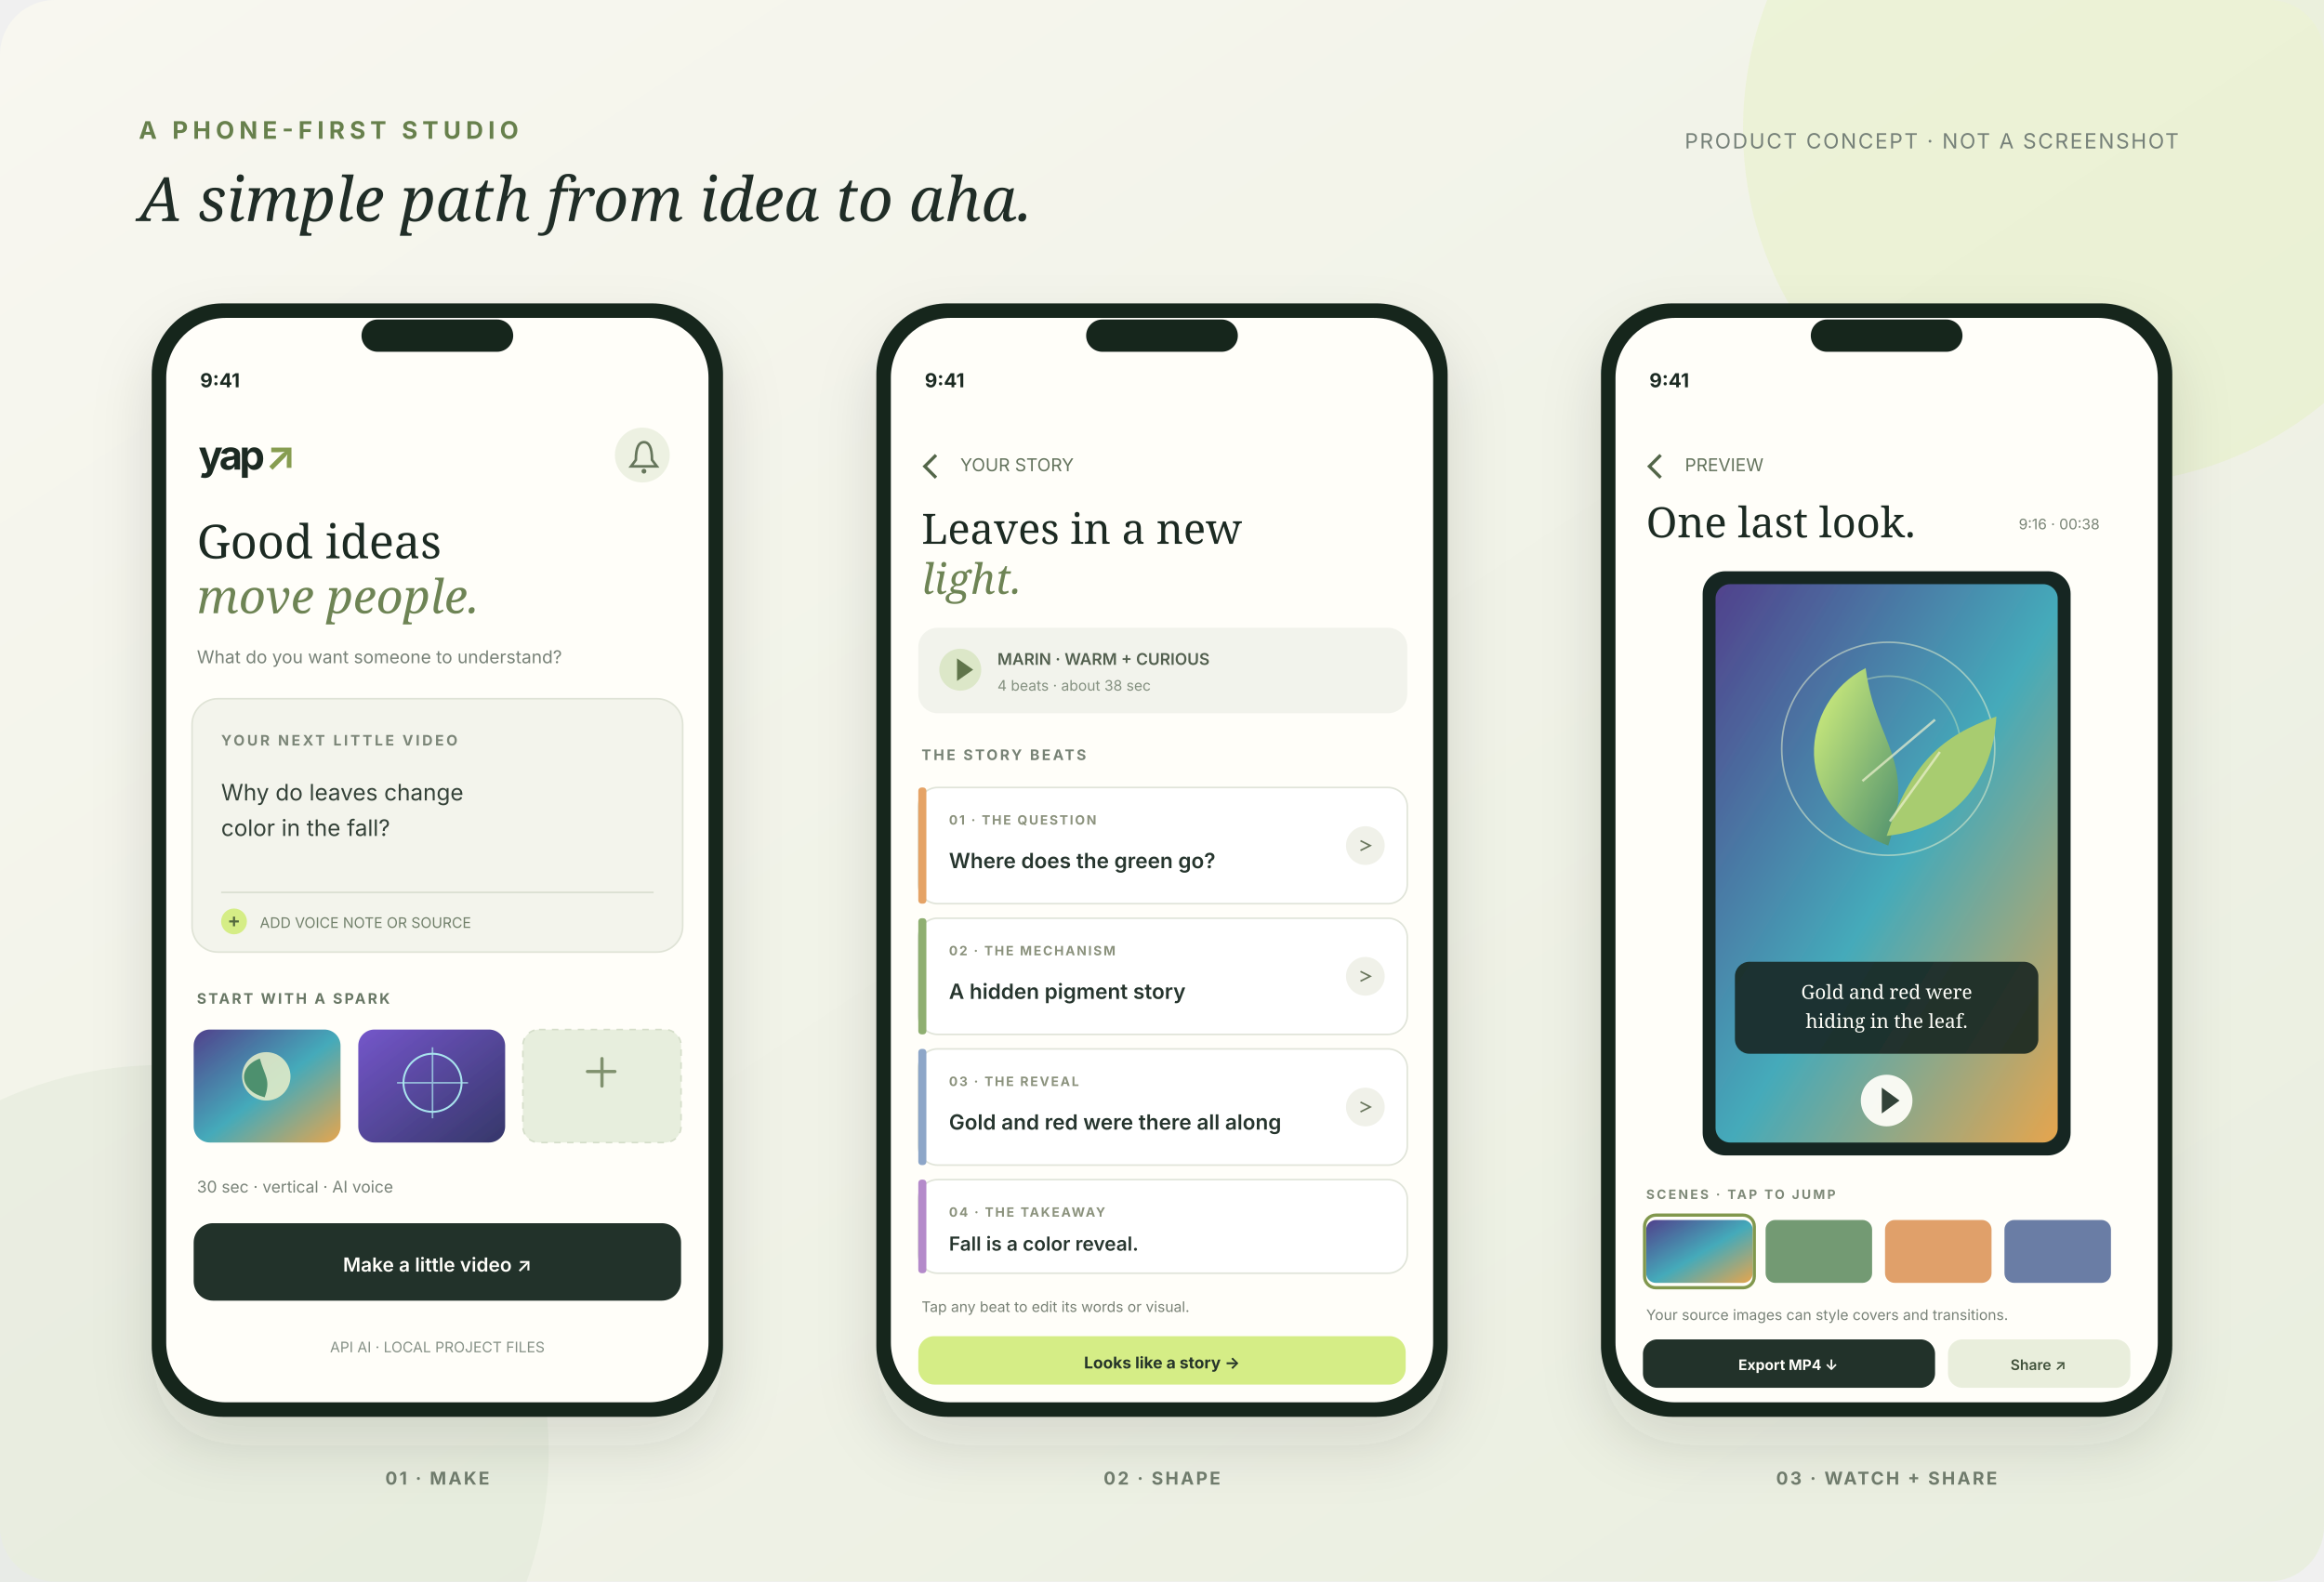
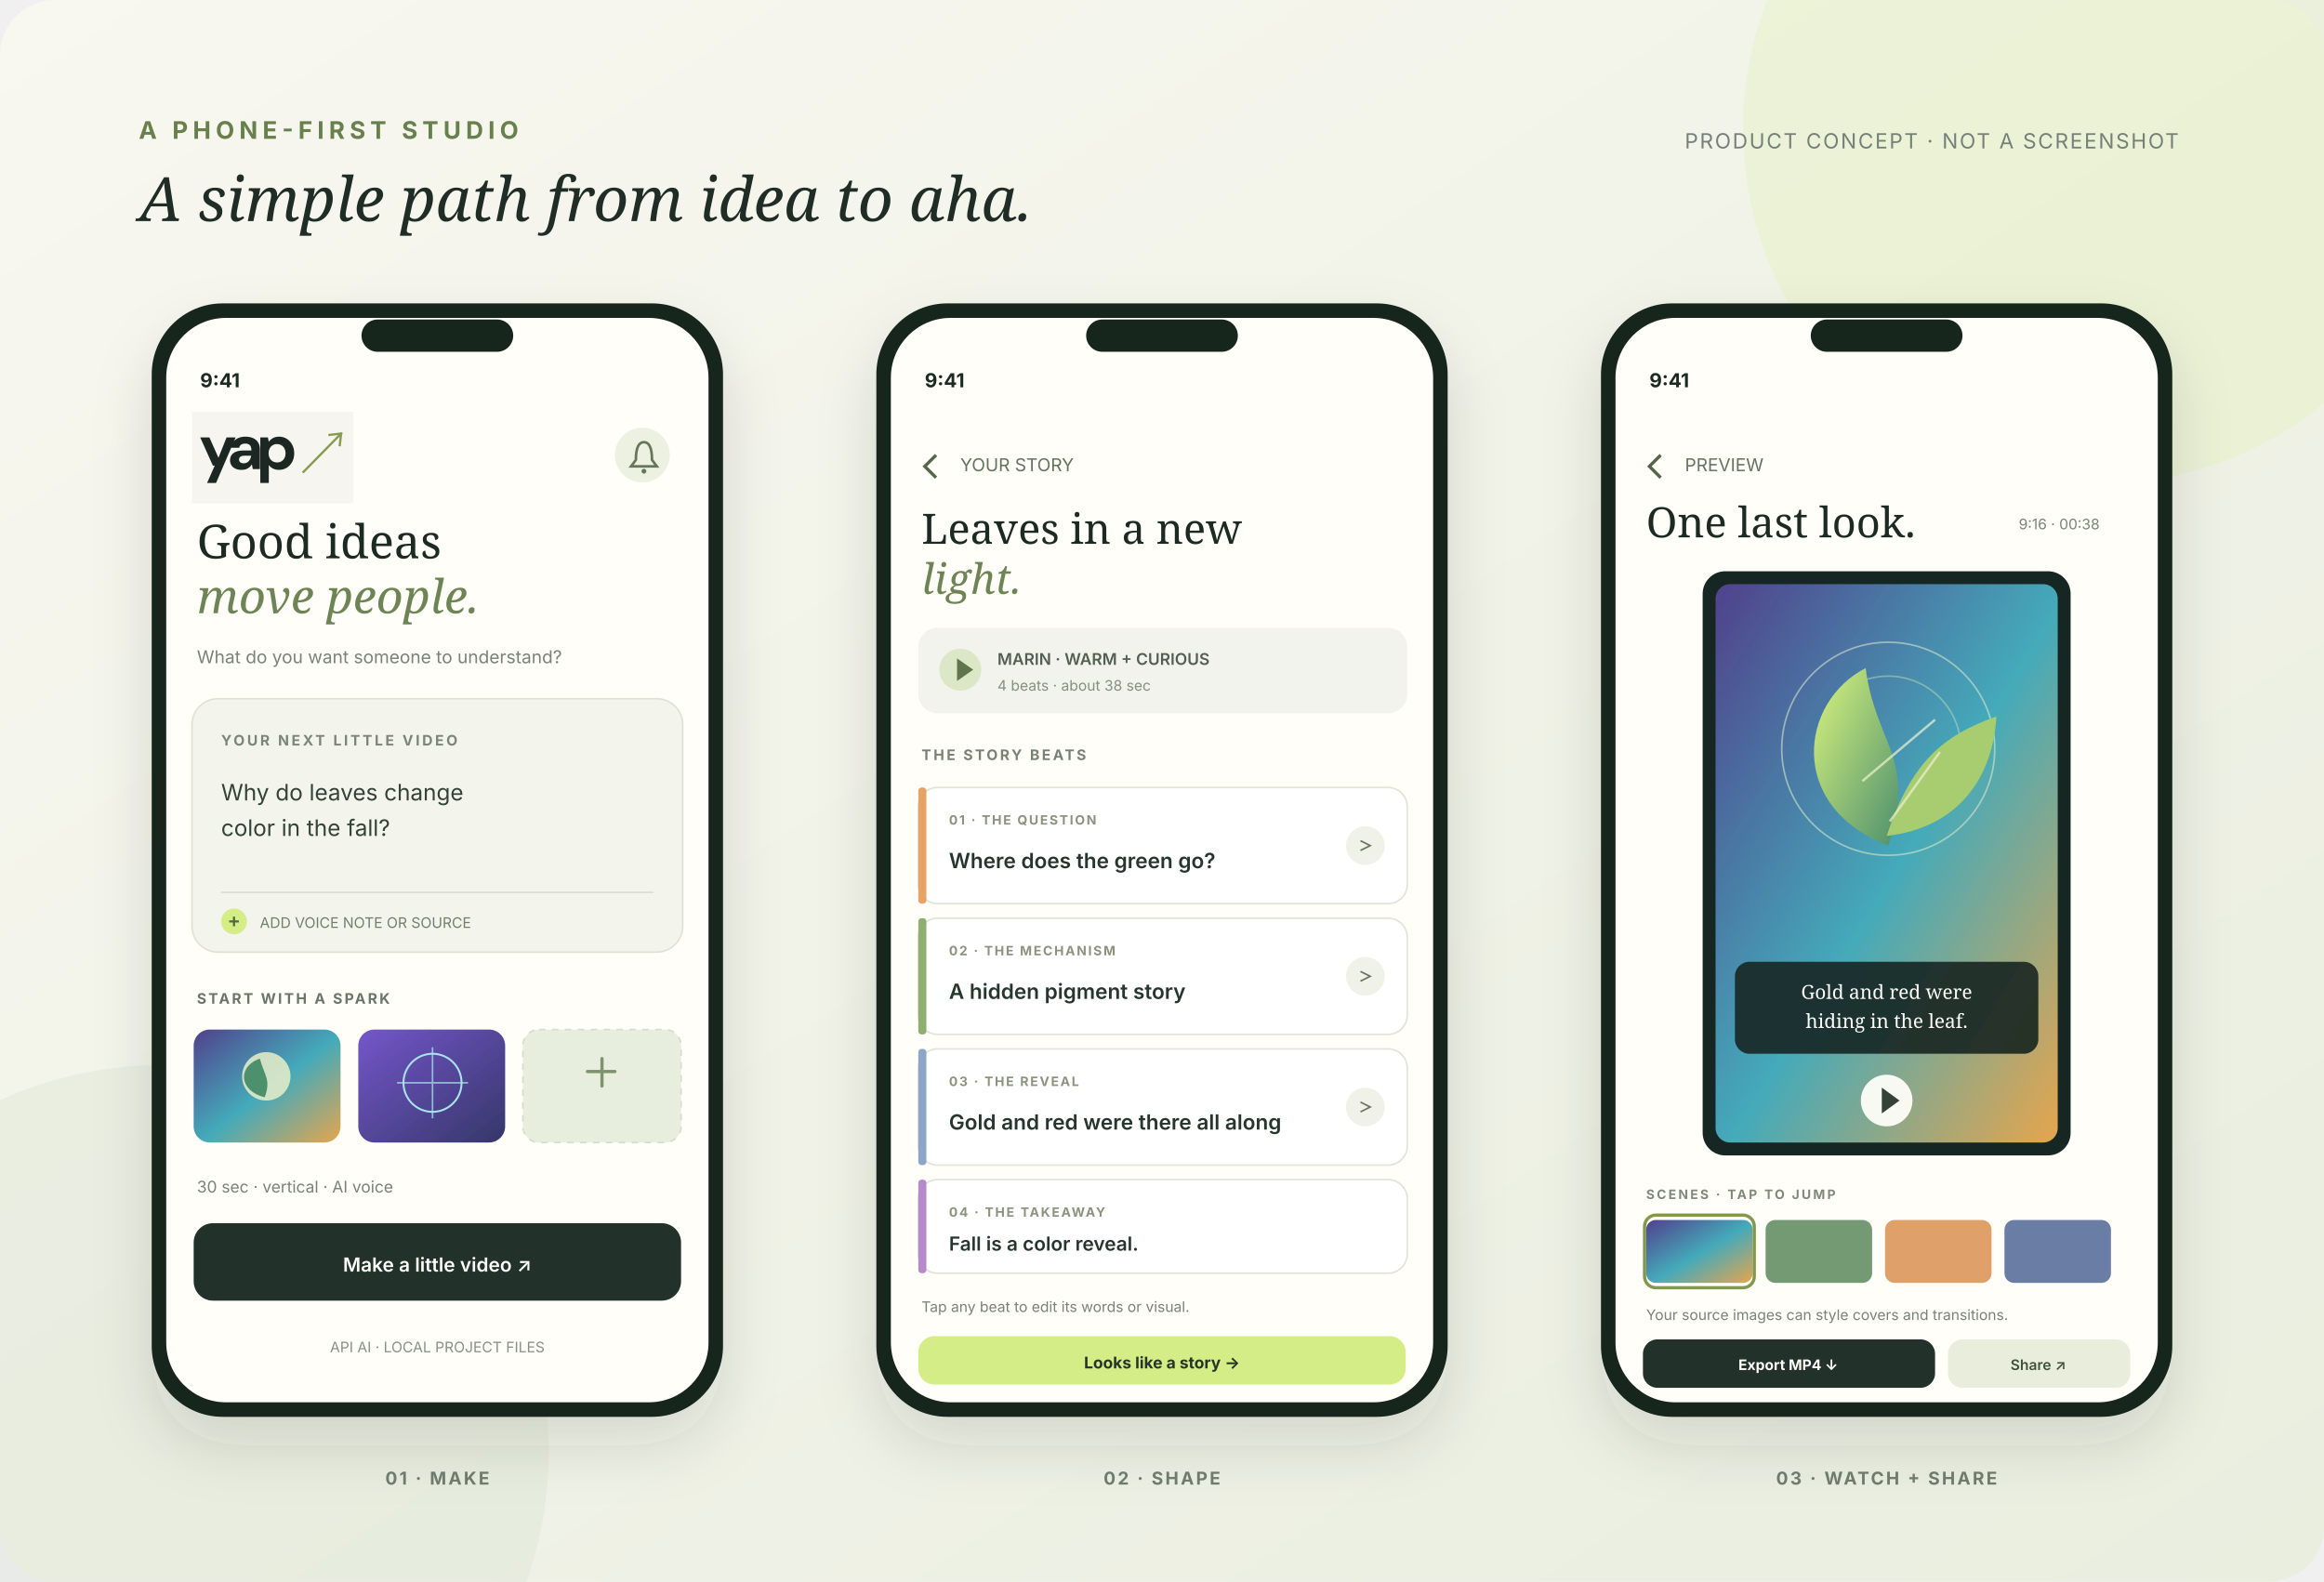
<svg xmlns="http://www.w3.org/2000/svg" width="1440" height="980" viewBox="0 0 1440 980" role="img" aria-labelledby="title desc">
  <defs>
    <linearGradient id="paper" x1="0" y1="0" x2="1" y2="1">
      <stop stop-color="#f8f7f0" />
      <stop offset="1" stop-color="#e9eedf" />
    </linearGradient>
    <linearGradient id="photo" x1="0" y1="0" x2="1" y2="1">
      <stop stop-color="#51418c" />
      <stop offset=".52" stop-color="#44aaba" />
      <stop offset="1" stop-color="#e6a54d" />
    </linearGradient>
    <linearGradient id="leaf" x1="0" y1="0" x2="1" y2="1">
      <stop stop-color="#d9f47d" />
      <stop offset="1" stop-color="#4e906e" />
    </linearGradient>
    <linearGradient id="violet" x1="0" y1="0" x2="1" y2="1">
      <stop stop-color="#7456ca" />
      <stop offset="1" stop-color="#353769" />
    </linearGradient>
    <filter id="shadow" x="-30%" y="-20%" width="160%" height="150%">
      <feDropShadow dx="0" dy="18" stdDeviation="18" flood-color="#27372e" flood-opacity=".13" />
    </filter>
  </defs>
  <rect width="1440" height="980" rx="34" fill="url(#paper)" />
  <circle cx="1300" cy="80" r="220" fill="#d5ed86" opacity=".18" />
  <circle cx="100" cy="900" r="240" fill="#aac7a0" opacity=".12" />
  <g font-family="Inter, ui-sans-serif, system-ui, sans-serif">
    <text x="86" y="86" fill="#67804c" font-size="15" font-weight="700" letter-spacing="3">A PHONE-FIRST STUDIO</text>
    <text x="86" y="137" fill="#202d27" font-family="Georgia, serif" font-style="italic" font-size="38">A simple path from idea to aha.</text>
    <text x="1350" y="92" text-anchor="end" fill="#758078" font-size="13" letter-spacing="1">PRODUCT CONCEPT · NOT A SCREENSHOT</text>
  </g>
  <g transform="translate(94 188)" filter="url(#shadow)" font-family="Inter, ui-sans-serif, system-ui, sans-serif">
    <rect width="354" height="690" rx="44" fill="#18251f" />
    <rect x="9" y="9" width="336" height="672" rx="37" fill="#fffef9" />
    <rect x="130" y="10" width="94" height="20" rx="10" fill="#18251f" />
    <text x="30" y="52" fill="#1c2b24" font-size="12" font-weight="700">9:41</text>
-     <text x="29" y="103" fill="#1c2b24" font-size="25" font-weight="700" letter-spacing="-2">yap<tspan fill="#879d51">↗</tspan>
-     </text>
+     <svg x="25" y="67" width="100" height="57" viewBox="0 0 236 134" aria-label="Yap">
+       <rect width="236" height="134" fill="#f6f5f0" />
+       <g fill="#1d2723">
+         <path transform="translate(10.000 84) scale(.092 -.092)" d="M130 -220L252 56L222 56L21 504L167 504L311 180L311 180L440 504L584 504L273 -220Z" />
+         <path transform="translate(50.842 84) scale(.092 -.092)" d="M236 -12Q174 -12 133 8.5Q92 29 71.5 63.5Q51 98 51 140Q51 187 74.5 222Q98 257 146 276.5Q194 296 267 296L391 296Q391 334 381 358Q371 382 350 394Q329 406 294 406Q256 406 229.5 390Q203 374 197 339L66 339Q71 394 101.5 433Q132 472 182.5 494Q233 516 295 516Q366 516 418 492.5Q470 469 498 423.5Q526 378 526 313L526 0L413 0L398 77L398 77Q387 57 371.5 41Q356 25 335.5 13Q315 1 291 -5.5Q267 -12 236 -12ZM268 92Q294 92 314.5 101.5Q335 111 350 128Q365 145 374 166Q383 187 386 212L386 213L283 213Q251 213 231.5 205.5Q212 198 203 184Q194 170 194 152Q194 133 203 119.5Q212 106 229 99Q246 92 268 92Z" />
+         <path transform="translate(93.742 84) scale(.092 -.092)" d="M66 -220L66 504L186 504L201 435L201 435Q216 456 238.5 474.5Q261 493 292 504.5Q323 516 362 516Q434 516 488 481Q542 446 573.5 386Q605 326 605 251Q605 175 573 115.5Q541 56 487 22Q433 -12 363 -12Q308 -12 267.5 8.5Q227 29 201 65L201 -220ZM332 106Q371 106 401.5 124Q432 142 449.5 174.5Q467 207 467 251Q467 294 449.5 327.5Q432 361 401.5 379.5Q371 398 332 398Q293 398 262.5 379.5Q232 361 215 328Q198 295 198 252Q198 208 215 175.5Q232 143 262.5 124.5Q293 106 332 106Z" />
+       </g>
+       <path d="M163 88 218 32m-17 2 17-2-2 17" fill="none" stroke="#879b50" stroke-width="3.3" stroke-linecap="square" />
+     </svg>
    <circle cx="304" cy="94" r="17" fill="#edf1e2" />
    <path d="M300 97c0-8 2-11 5-11s5 3 5 11l3 4h-16z" fill="none" stroke="#66765b" stroke-width="1.6" />
    <circle cx="305" cy="104" r="1.5" fill="#66765b" />
    <text x="28" y="158" fill="#1c2b24" font-family="Georgia, serif" font-size="29">Good ideas</text>
    <text x="28" y="192" fill="#6e8454" font-family="Georgia, serif" font-style="italic" font-size="29">move people.</text>
    <text x="28" y="223" fill="#788278" font-size="11">What do you want someone to understand?</text>
    <rect x="25" y="245" width="304" height="157" rx="16" fill="#f3f4ec" stroke="#dfe3d6" />
    <text x="43" y="274" fill="#7b8678" font-size="9" font-weight="700" letter-spacing="1.5">YOUR NEXT LITTLE VIDEO</text>
    <text x="43" y="308" fill="#344239" font-size="14">Why do leaves change</text>
    <text x="43" y="330" fill="#344239" font-size="14">color in the fall?</text>
    <path d="M43 365h268" stroke="#d9dfd1" />
    <circle cx="51" cy="383" r="8" fill="#d5ed86" />
    <path d="M48 383h6m-3-3v6" stroke="#52673e" stroke-width="1.3" />
    <text x="67" y="387" fill="#71806b" font-size="9">ADD VOICE NOTE OR SOURCE</text>
    <text x="28" y="434" fill="#687765" font-size="9" font-weight="700" letter-spacing="1.3">START WITH A SPARK</text>
    <rect x="26" y="450" width="91" height="70" rx="10" fill="url(#photo)" />
    <circle cx="71" cy="479" r="15" fill="#e9efc9" opacity=".85" />
    <path d="M70 492c-16-4-17-19-3-24 3 11 7 13 3 24z" fill="#4e906e" />
    <rect x="128" y="450" width="91" height="70" rx="10" fill="url(#violet)" />
    <circle cx="174" cy="483" r="18" fill="none" stroke="#a9e3ee" stroke-width="1.2" />
    <path d="M152 483h44M174 461v44" stroke="#a9e3ee" stroke-opacity=".75" />
    <rect x="230" y="450" width="98" height="70" rx="10" fill="#e7eedd" stroke="#d5deca" stroke-dasharray="4 4" />
    <path d="M270 476h17m-8-8v17" stroke="#80916e" stroke-width="2" stroke-linecap="round" />
    <text x="28" y="551" fill="#788278" font-size="10">30 sec · vertical · AI voice</text>
    <rect x="26" y="570" width="302" height="48" rx="12" fill="#203029" />
    <text x="177" y="600" text-anchor="middle" fill="#fffef9" font-size="12" font-weight="600">Make a little video  ↗</text>
    <text x="177" y="650" text-anchor="middle" fill="#859086" font-size="9">API AI · LOCAL PROJECT FILES</text>
  </g>
  <g transform="translate(543 188)" filter="url(#shadow)" font-family="Inter, ui-sans-serif, system-ui, sans-serif">
    <rect width="354" height="690" rx="44" fill="#18251f" />
    <rect x="9" y="9" width="336" height="672" rx="37" fill="#fffef9" />
    <rect x="130" y="10" width="94" height="20" rx="10" fill="#18251f" />
    <text x="30" y="52" fill="#1c2b24" font-size="12" font-weight="700">9:41</text>
    <path d="m37 94-7 7 7 7" fill="none" stroke="#53664a" stroke-width="2" />
    <text x="52" y="104" fill="#64735d" font-size="11">YOUR STORY</text>
    <text x="28" y="149" fill="#1c2b24" font-family="Georgia, serif" font-size="26">Leaves in a new</text>
    <text x="28" y="180" fill="#6e8454" font-family="Georgia, serif" font-style="italic" font-size="26">light.</text>
    <rect x="26" y="201" width="303" height="53" rx="12" fill="#f2f3ec" />
    <circle cx="52" cy="227" r="13" fill="#dce7c8" />
    <path d="M50 220v14l10-7z" fill="#60754b" />
    <text x="75" y="224" fill="#52604f" font-size="10" font-weight="600">MARIN · WARM + CURIOUS</text>
    <text x="75" y="240" fill="#849080" font-size="9">4 beats · about 38 sec</text>
    <text x="28" y="283" fill="#778275" font-size="9" font-weight="700" letter-spacing="1.4">THE STORY BEATS</text>
    <g>
      <rect x="26" y="300" width="303" height="72" rx="12" fill="#fff" stroke="#e0e4d9" />
      <rect x="26" y="300" width="5" height="72" rx="2" fill="#e5a366" />
      <text x="45" y="323" fill="#8b927d" font-size="8" font-weight="700" letter-spacing="1">01 · THE QUESTION</text>
      <text x="45" y="350" fill="#27362e" font-size="13" font-weight="600">Where does the green go?</text>
      <circle cx="303" cy="336" r="12" fill="#f0f1e9" />
      <path d="m300 333 6 3-6 3" fill="none" stroke="#69765d" />
      <rect x="26" y="381" width="303" height="72" rx="12" fill="#fff" stroke="#e0e4d9" />
      <rect x="26" y="381" width="5" height="72" rx="2" fill="#8faf71" />
      <text x="45" y="404" fill="#8b927d" font-size="8" font-weight="700" letter-spacing="1">02 · THE MECHANISM</text>
      <text x="45" y="431" fill="#27362e" font-size="13" font-weight="600">A hidden pigment story</text>
      <circle cx="303" cy="417" r="12" fill="#f0f1e9" />
      <path d="m300 414 6 3-6 3" fill="none" stroke="#69765d" />
      <rect x="26" y="462" width="303" height="72" rx="12" fill="#fff" stroke="#e0e4d9" />
      <rect x="26" y="462" width="5" height="72" rx="2" fill="#8da6c8" />
      <text x="45" y="485" fill="#8b927d" font-size="8" font-weight="700" letter-spacing="1">03 · THE REVEAL</text>
      <text x="45" y="512" fill="#27362e" font-size="13" font-weight="600">Gold and red were there all along</text>
      <circle cx="303" cy="498" r="12" fill="#f0f1e9" />
      <path d="m300 495 6 3-6 3" fill="none" stroke="#69765d" />
      <rect x="26" y="543" width="303" height="58" rx="12" fill="#fff" stroke="#e0e4d9" />
      <rect x="26" y="543" width="5" height="58" rx="2" fill="#b48aca" />
      <text x="45" y="566" fill="#8b927d" font-size="8" font-weight="700" letter-spacing="1">04 · THE TAKEAWAY</text>
      <text x="45" y="587" fill="#27362e" font-size="12" font-weight="600">Fall is a color reveal.</text>
    </g>
    <text x="28" y="625" fill="#798276" font-size="9">Tap any beat to edit its words or visual.</text>
    <rect x="26" y="640" width="302" height="30" rx="10" fill="#d5ed86" />
    <text x="177" y="660" text-anchor="middle" fill="#26352a" font-size="10" font-weight="700">Looks like a story  →</text>
  </g>
  <g transform="translate(992 188)" filter="url(#shadow)" font-family="Inter, ui-sans-serif, system-ui, sans-serif">
    <rect width="354" height="690" rx="44" fill="#18251f" />
    <rect x="9" y="9" width="336" height="672" rx="37" fill="#fffef9" />
    <rect x="130" y="10" width="94" height="20" rx="10" fill="#18251f" />
    <text x="30" y="52" fill="#1c2b24" font-size="12" font-weight="700">9:41</text>
    <path d="m37 94-7 7 7 7" fill="none" stroke="#53664a" stroke-width="2" />
    <text x="52" y="104" fill="#64735d" font-size="11">PREVIEW</text>
    <text x="28" y="145" fill="#1c2b24" font-family="Georgia, serif" font-size="26">One last look.</text>
    <text x="309" y="140" text-anchor="end" fill="#798476" font-size="9">9:16 · 00:38</text>
    <rect x="63" y="166" width="228" height="362" rx="14" fill="#142824" />
    <rect x="71" y="174" width="212" height="346" rx="9" fill="url(#photo)" />
    <circle cx="178" cy="276" r="66" fill="none" stroke="#e4eece" stroke-opacity=".55" />
    <circle cx="178" cy="276" r="45" fill="none" stroke="#d2ebbb" stroke-opacity=".42" />
    <path d="M178 336C115 312 123 247 164 226c6 47 32 56 14 110z" fill="url(#leaf)" />
    <path d="M177 330c15-45 34-62 68-74-2 37-23 69-68 74z" fill="#a8cc70" />
    <path d="M162 296 207 258M179 321l31-43" stroke="#eef1d0" stroke-opacity=".7" stroke-width="1.5" />
    <rect x="83" y="408" width="188" height="57" rx="9" fill="#15241f" fill-opacity=".88" />
    <text x="177" y="431" text-anchor="middle" fill="#fffef9" font-family="Georgia, serif" font-size="12">Gold and red were</text>
    <text x="177" y="449" text-anchor="middle" fill="#fffef9" font-family="Georgia, serif" font-size="12">hiding in the leaf.</text>
    <circle cx="177" cy="494" r="16" fill="#fffef9" fill-opacity=".94" />
    <path d="m174 486 11 8-11 8z" fill="#334338" />
    <text x="28" y="555" fill="#7e8978" font-size="8" font-weight="700" letter-spacing="1.3">SCENES · TAP TO JUMP</text>
    <rect x="28" y="568" width="66" height="39" rx="6" fill="url(#photo)" />
    <rect x="102" y="568" width="66" height="39" rx="6" fill="#739a73" />
    <rect x="176" y="568" width="66" height="39" rx="6" fill="#e0a06a" />
    <rect x="250" y="568" width="66" height="39" rx="6" fill="#6b7da5" />
    <rect x="27" y="565" width="68" height="45" rx="7" fill="none" stroke="#81984e" stroke-width="2" />
    <text x="28" y="630" fill="#788278" font-size="9">Your source images can style covers and transitions.</text>
    <rect x="26" y="642" width="181" height="30" rx="9" fill="#203029" />
    <text x="116" y="661" text-anchor="middle" fill="#fffef9" font-size="9" font-weight="700">Export MP4 ↓</text>
    <rect x="215" y="642" width="113" height="30" rx="9" fill="#e9eedc" />
    <text x="271" y="661" text-anchor="middle" fill="#40513a" font-size="9" font-weight="600">Share ↗</text>
  </g>
  <g font-family="Inter, ui-sans-serif, system-ui, sans-serif" fill="#6f7b6c" font-size="11" letter-spacing="1.3" font-weight="700">
    <text x="271" y="920" text-anchor="middle">01 · MAKE</text>
    <text x="720" y="920" text-anchor="middle">02 · SHAPE</text>
    <text x="1169" y="920" text-anchor="middle">03 · WATCH + SHARE</text>
  </g>
</svg>
